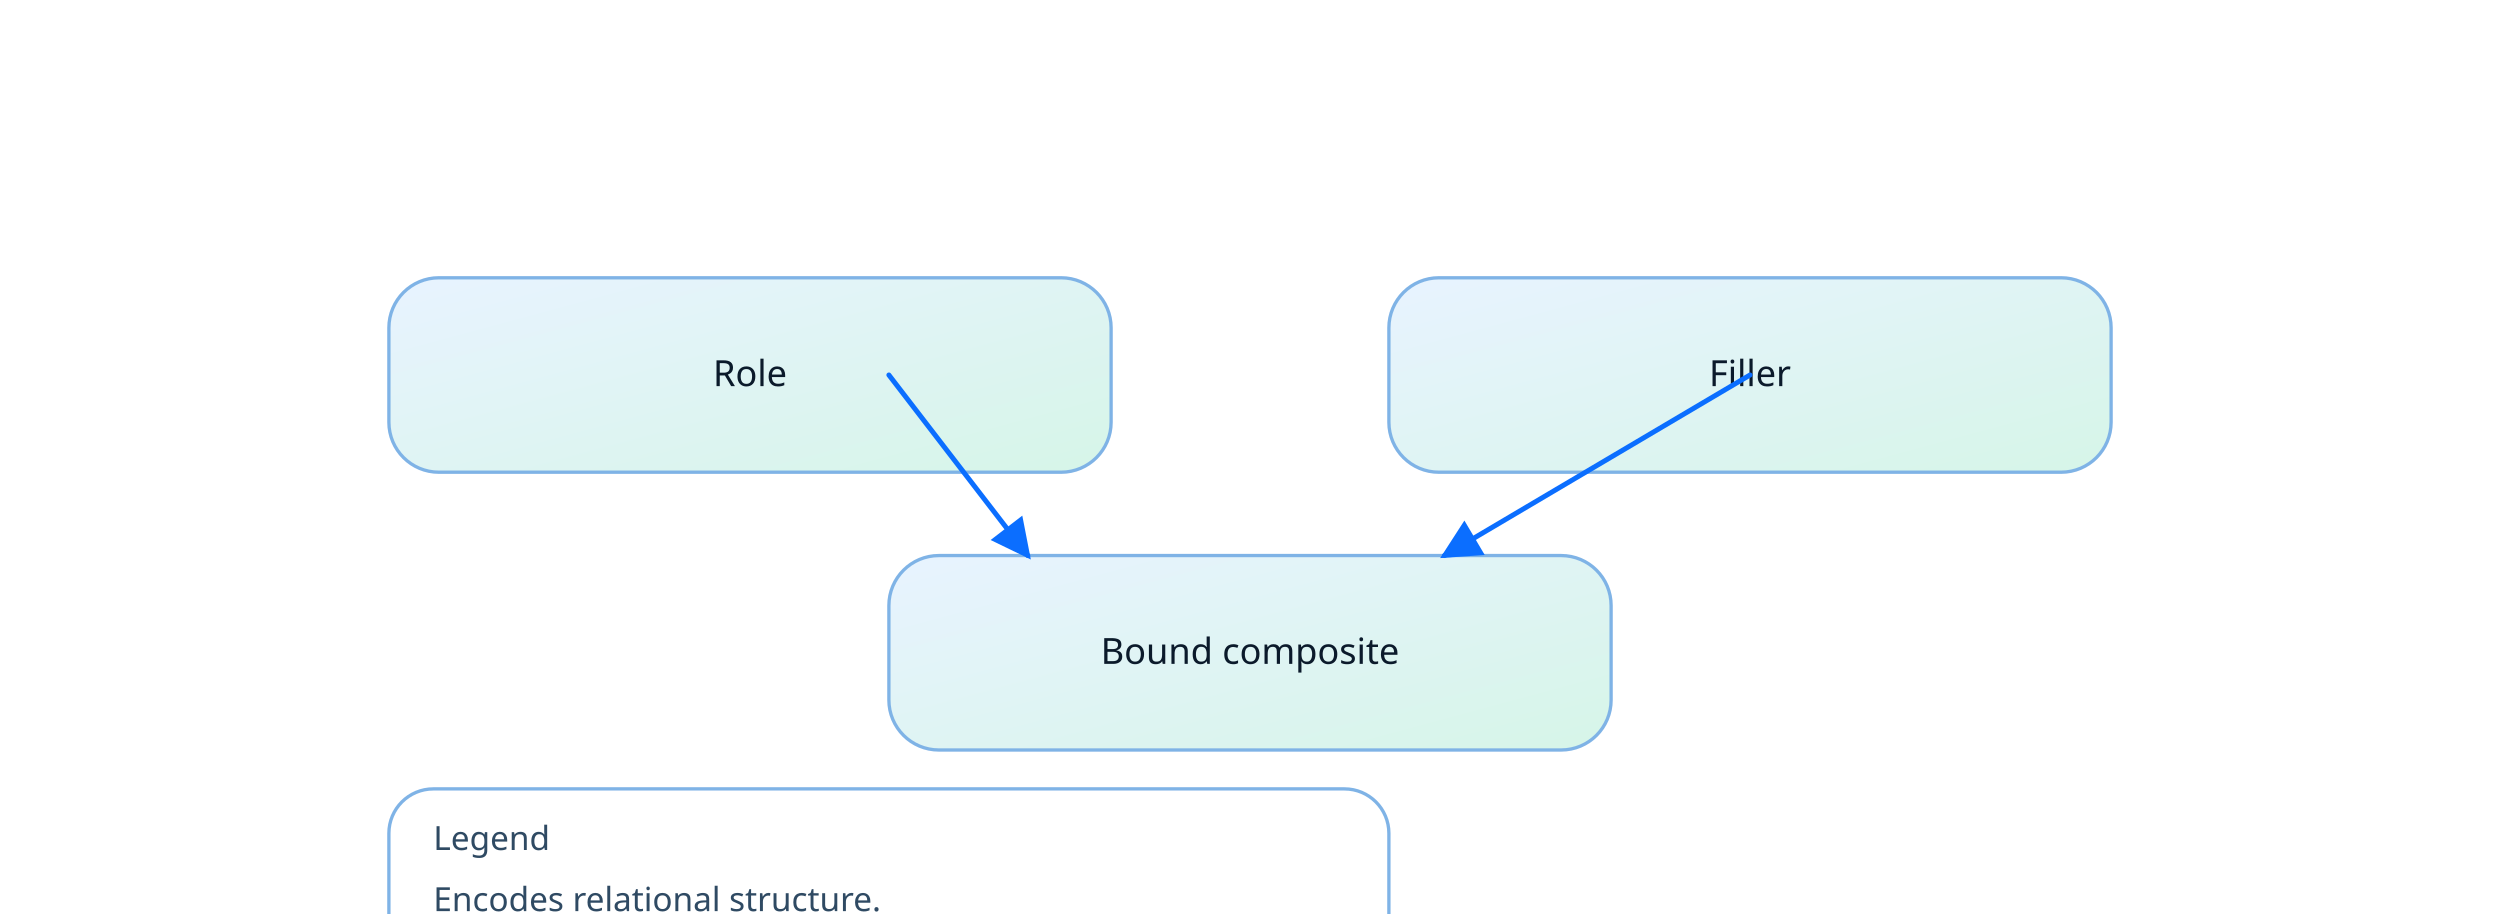
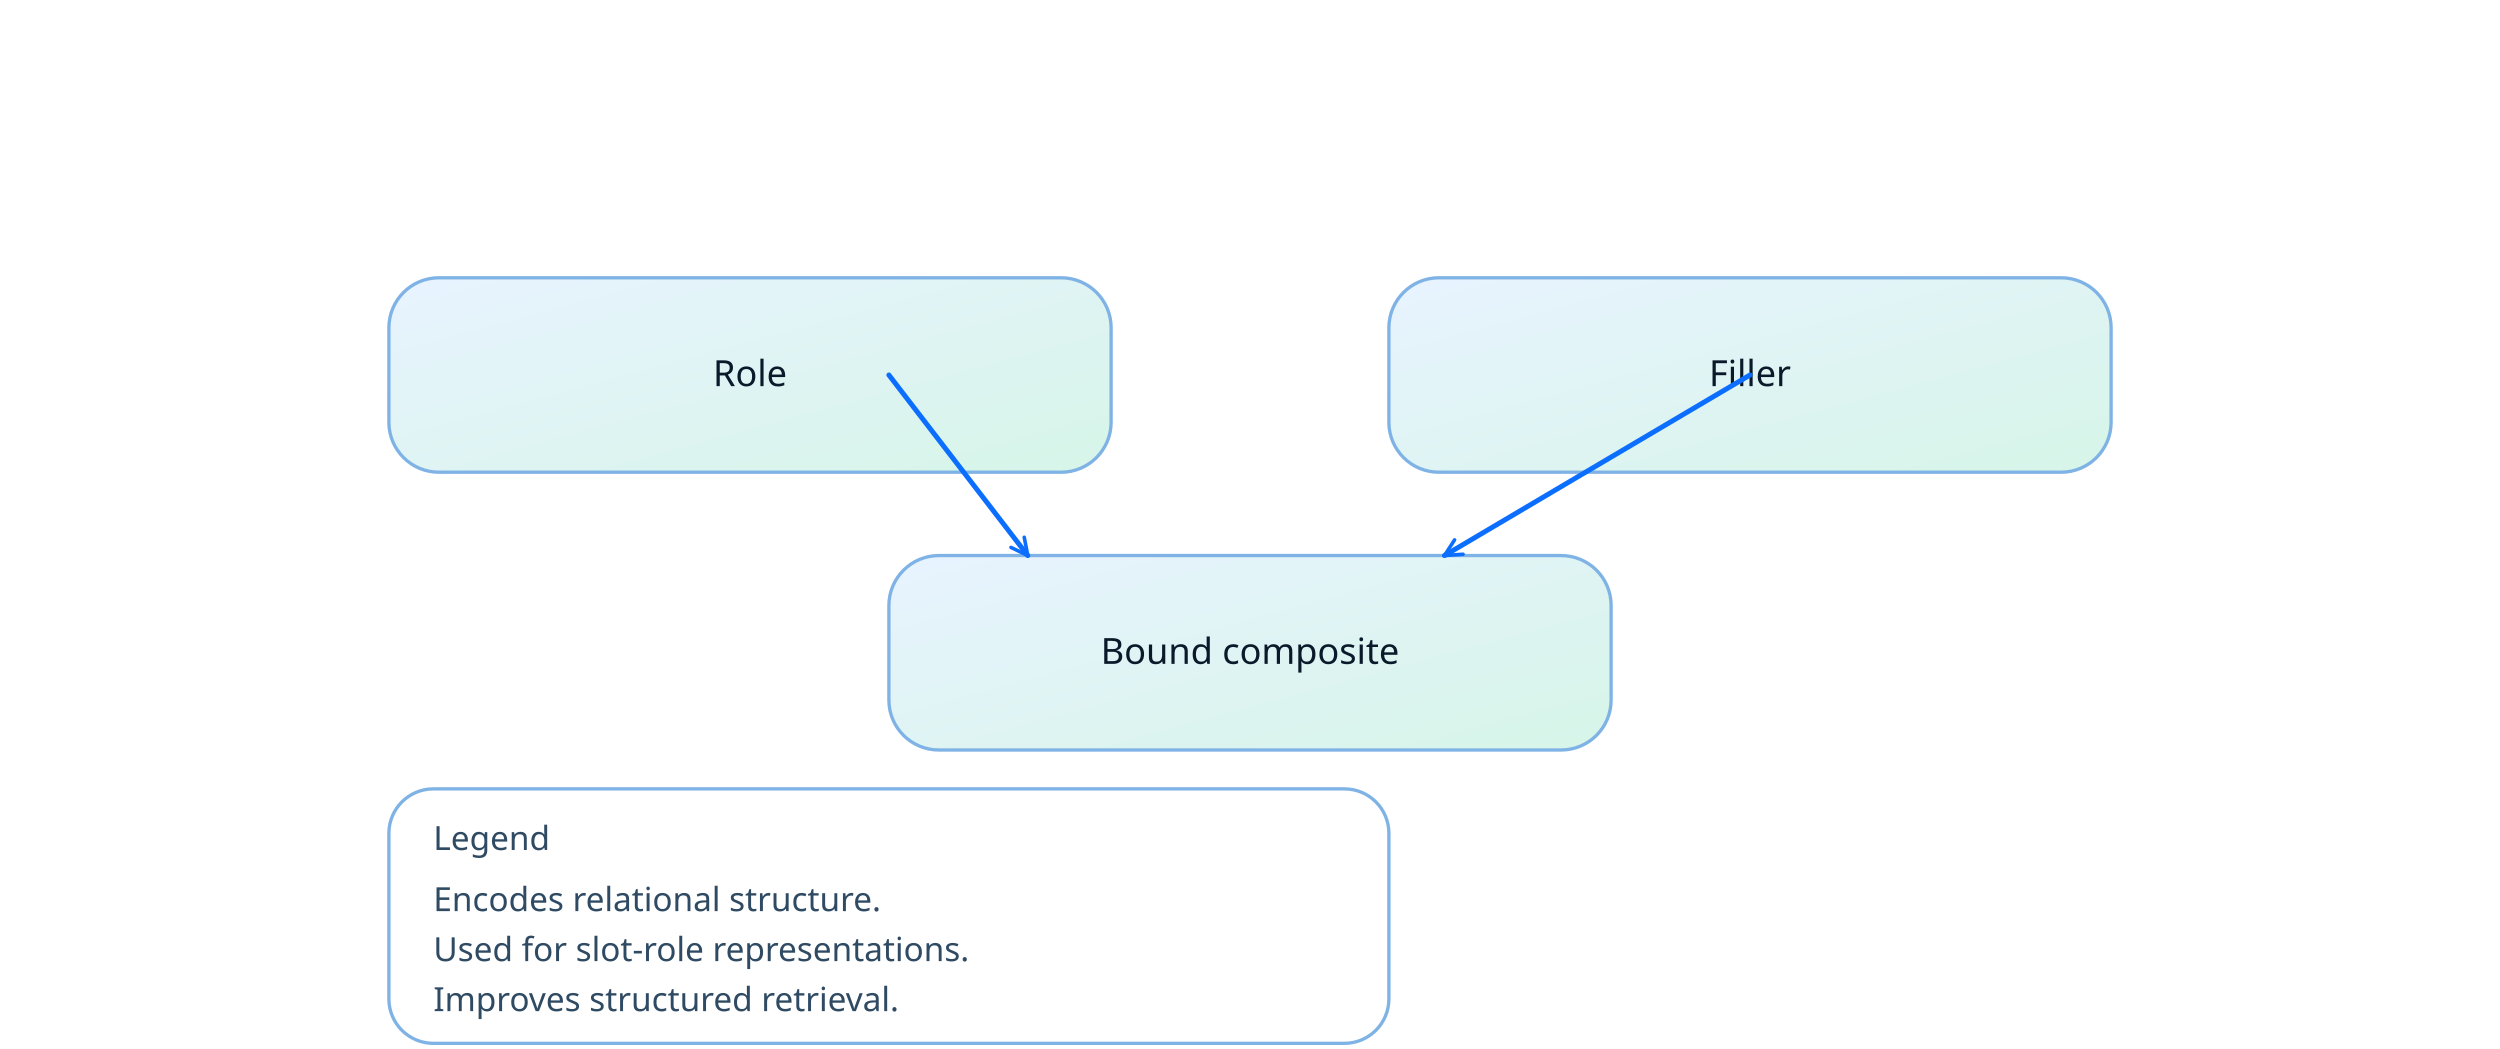
- <svg xmlns="http://www.w3.org/2000/svg" viewBox="0 0 900 329" role="img" aria-label="Binding diagram">
+ <svg xmlns="http://www.w3.org/2000/svg" viewBox="0 0 900 377.6" role="img" aria-label="Binding diagram">
  <defs>
-     <marker id="arrowhead" markerWidth="8" markerHeight="8" refX="7" refY="4" orient="auto" markerUnits="strokeWidth">
-       <path d="M 0 0 L 8 4 L 0 8 Z" fill="context-stroke" />
-     </marker>
    <linearGradient id="sky" x1="0" y1="0" x2="1" y2="1">
      <stop offset="0" stop-color="#e8f3ff" />
      <stop offset="1" stop-color="#d6f5e8" />
    </linearGradient>
    <linearGradient id="deep" x1="0" y1="0" x2="1" y2="1">
      <stop offset="0" stop-color="#0b6eff" />
      <stop offset="1" stop-color="#16b879" />
    </linearGradient>
-     <marker id="arrowhead-0b6eff" markerWidth="8" markerHeight="8" refX="7" refY="4" orient="auto" markerUnits="strokeWidth">
-       <path d="M 0 0 L 8 4 L 0 8 Z" fill="#0b6eff" stroke="#0b6eff" stroke-width="0" />
+     <marker id="arrowhead-0b6eff" markerWidth="8" markerHeight="8" refX="7" refY="4" orient="auto" markerUnits="userSpaceOnUse">
+       <path d="M 1 1 L 7 4 L 1 7" fill="none" stroke="#0b6eff" stroke-width="1.3" stroke-linecap="round" stroke-linejoin="round" />
    </marker>
  </defs>
  <rect x="140" y="100" rx="18" ry="18" width="260" height="70" fill="url(#sky)" stroke="#7fb3e6" stroke-width="1.2" />
  <text x="270.0" y="139.0" text-anchor="middle" font-size="13" fill="#0b1a2b" font-family="Space Grotesk">Role</text>
  <rect x="500" y="100" rx="18" ry="18" width="260" height="70" fill="url(#sky)" stroke="#7fb3e6" stroke-width="1.2" />
  <text x="630.0" y="139.0" text-anchor="middle" font-size="13" fill="#0b1a2b" font-family="Space Grotesk">Filler</text>
  <rect x="320" y="200" rx="18" ry="18" width="260" height="70" fill="url(#sky)" stroke="#7fb3e6" stroke-width="1.2" />
  <text x="450.0" y="239.0" text-anchor="middle" font-size="13" fill="#0b1a2b" font-family="Space Grotesk">Bound composite</text>
  <line x1="320" y1="135" x2="370" y2="200" stroke="#0b6eff" stroke-width="1.8" stroke-linecap="round" marker-end="url(#arrowhead-0b6eff)" />
  <line x1="630" y1="135" x2="520" y2="200" stroke="#0b6eff" stroke-width="1.8" stroke-linecap="round" marker-end="url(#arrowhead-0b6eff)" />
-   <rect x="140" y="284" width="360" height="78" rx="16" ry="16" fill="none" stroke="#7fb3e6" stroke-width="1.2" />
+   <rect x="140" y="284" width="360" height="91.6" rx="16" ry="16" fill="none" stroke="#7fb3e6" stroke-width="1.2" />
  <text x="156" y="306" text-anchor="start" font-size="12" fill="#2f4a63" font-family="Space Grotesk">Legend</text>
  <text x="156" y="328" text-anchor="start" font-size="12" fill="#2f4a63" font-family="Space Grotesk">Encodes relational structure.</text>
  <text x="156" y="346" text-anchor="start" font-size="12" fill="#2f4a63" font-family="Space Grotesk">Used for slot-role representations.</text>
  <text x="156" y="364" text-anchor="start" font-size="12" fill="#2f4a63" font-family="Space Grotesk">Improves structured retrieval.</text>
</svg>
